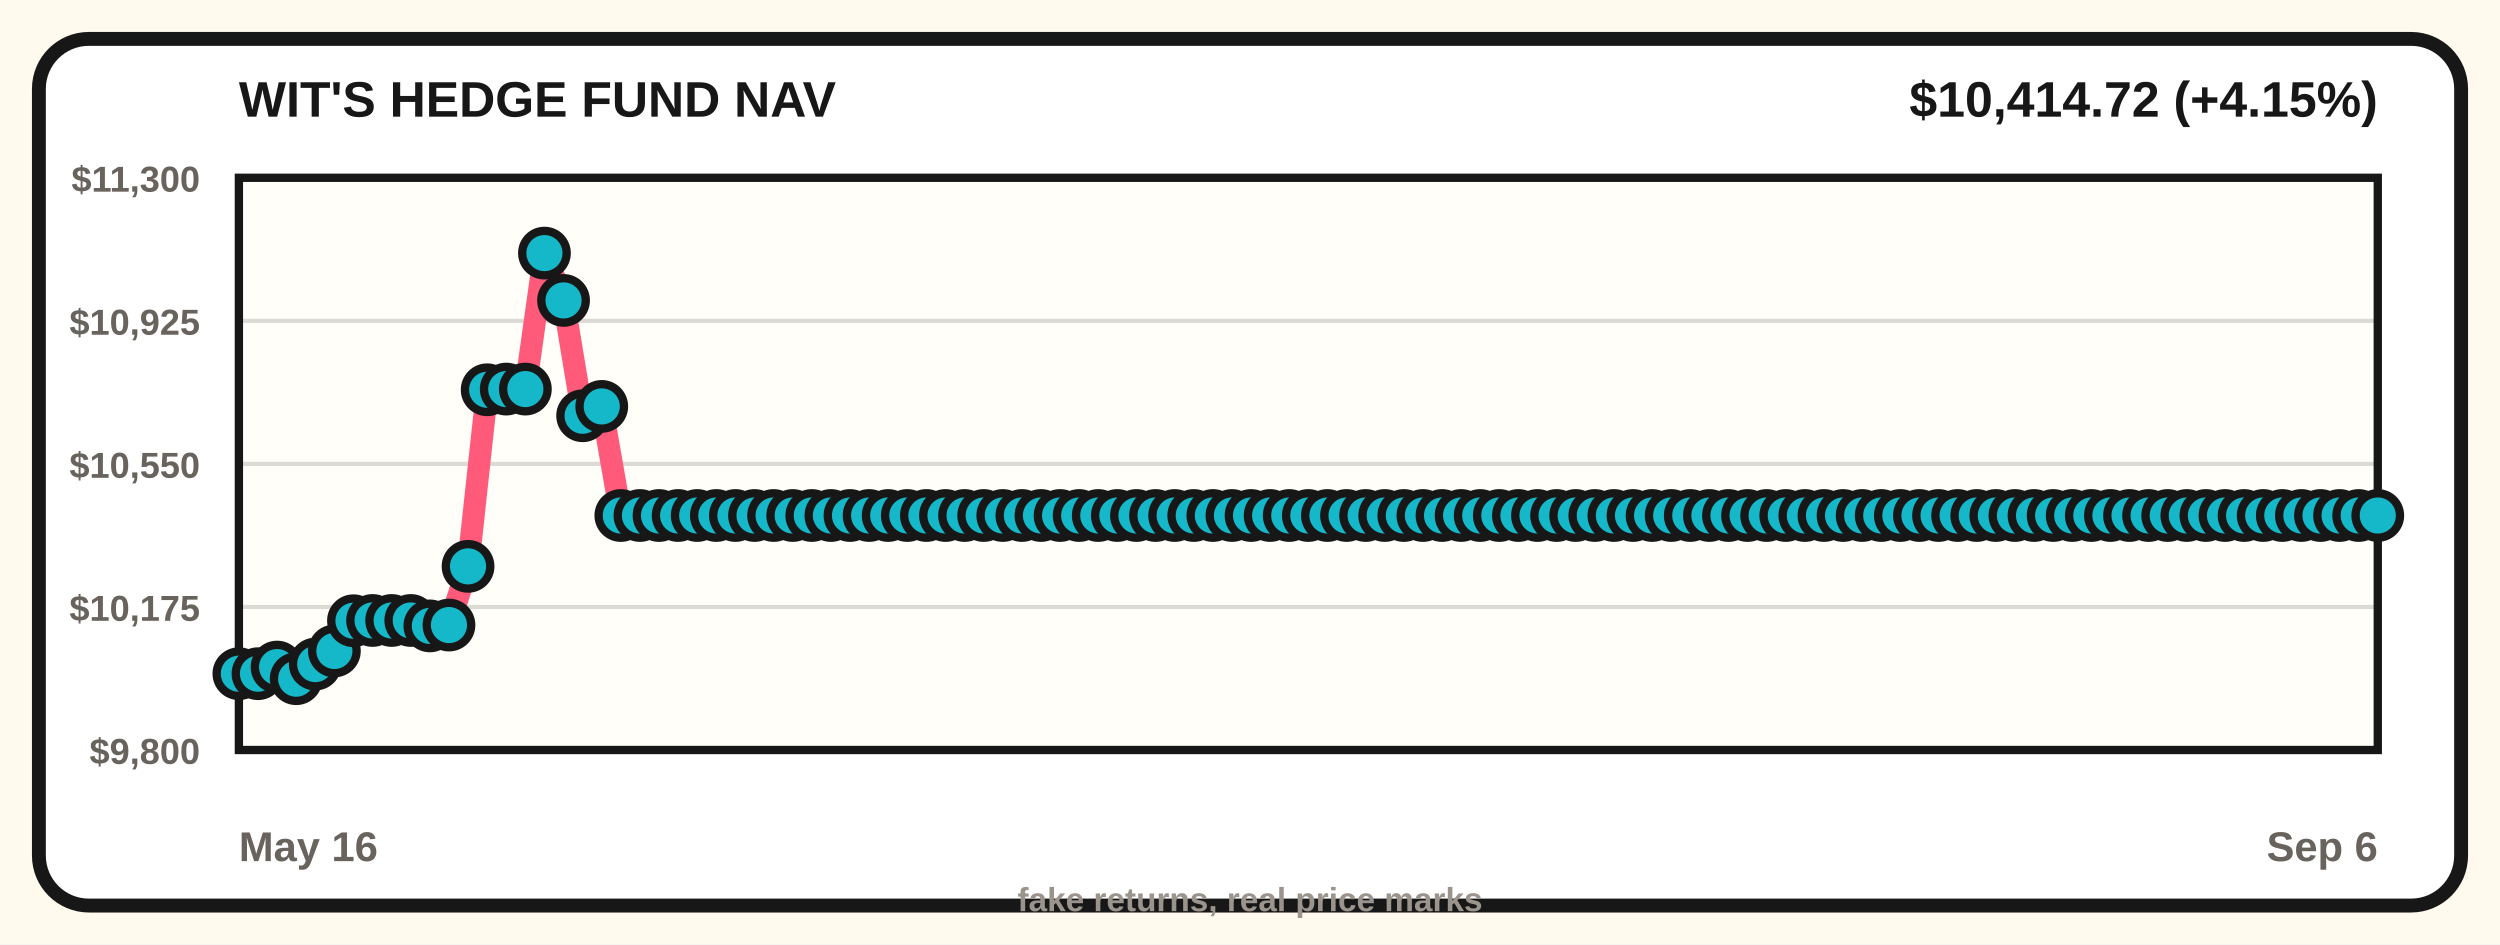
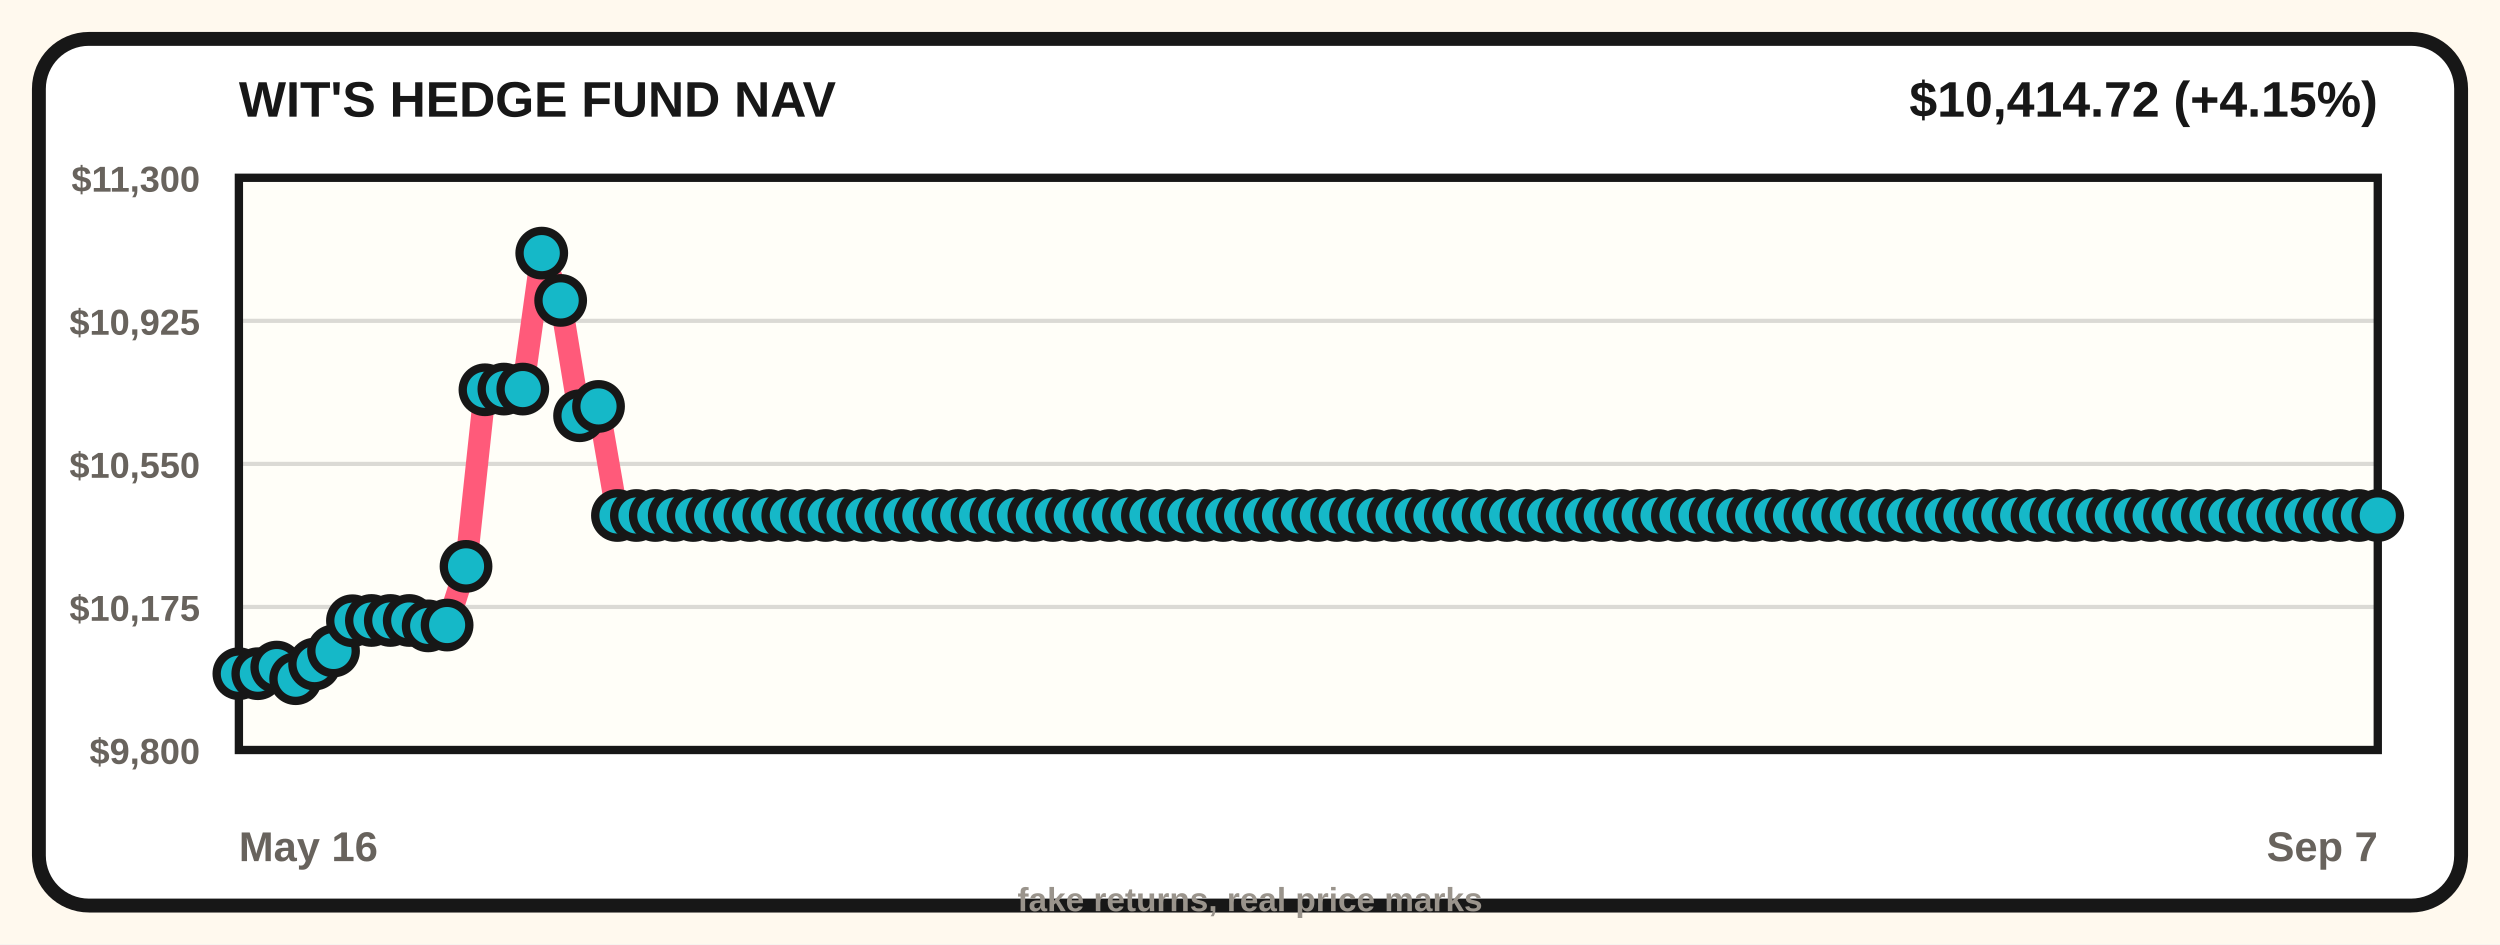
<svg xmlns="http://www.w3.org/2000/svg" width="900" height="340" viewBox="0 0 900 340" role="img" aria-label="Wit's Hedge Fund fake NAV chart">
  <rect width="900" height="340" fill="#fff9ee" />
  <rect x="14" y="14" width="872" height="312" rx="18" fill="#ffffff" stroke="#171717" stroke-width="5" />
  <rect x="86" y="64" width="770" height="206" fill="#fffef8" stroke="#171717" stroke-width="3" />
  <line x1="86" y1="270" x2="856" y2="270" stroke="#171717" stroke-width="1.5" opacity="0.16" />
  <text x="72" y="275" text-anchor="end" font-family="Arial, sans-serif" font-size="13" font-weight="800" fill="#68635d">$9,800</text>
  <line x1="86" y1="218.5" x2="856" y2="218.5" stroke="#171717" stroke-width="1.5" opacity="0.16" />
  <text x="72" y="223.5" text-anchor="end" font-family="Arial, sans-serif" font-size="13" font-weight="800" fill="#68635d">$10,175</text>
  <line x1="86" y1="167" x2="856" y2="167" stroke="#171717" stroke-width="1.5" opacity="0.16" />
  <text x="72" y="172" text-anchor="end" font-family="Arial, sans-serif" font-size="13" font-weight="800" fill="#68635d">$10,550</text>
  <line x1="86" y1="115.5" x2="856" y2="115.5" stroke="#171717" stroke-width="1.5" opacity="0.16" />
  <text x="72" y="120.5" text-anchor="end" font-family="Arial, sans-serif" font-size="13" font-weight="800" fill="#68635d">$10,925</text>
  <line x1="86" y1="64" x2="856" y2="64" stroke="#171717" stroke-width="1.5" opacity="0.16" />
  <text x="72" y="69" text-anchor="end" font-family="Arial, sans-serif" font-size="13" font-weight="800" fill="#68635d">$11,300</text>
-   <polyline points="86,242.53 92.88,242.53 99.75,240.15 106.63,244.33 113.5,239.07 120.38,234.35 127.25,223.47 134.13,223.37 141,223.37 147.88,223.37 154.75,225.32 161.63,225.02 168.5,203.89 175.38,140.32 182.25,140.07 189.13,140.07 196,91.12 202.88,108.15 209.75,149.67 216.63,146.31 223.5,185.58 230.38,185.58 237.25,185.58 244.13,185.58 251,185.58 257.88,185.58 264.75,185.58 271.63,185.58 278.5,185.58 285.38,185.58 292.25,185.58 299.13,185.58 306,185.58 312.88,185.58 319.75,185.58 326.63,185.58 333.5,185.58 340.38,185.58 347.25,185.58 354.13,185.58 361,185.58 367.88,185.58 374.75,185.58 381.63,185.58 388.5,185.58 395.38,185.58 402.25,185.58 409.13,185.58 416,185.58 422.88,185.58 429.75,185.58 436.63,185.58 443.5,185.58 450.38,185.58 457.25,185.58 464.13,185.58 471,185.58 477.88,185.58 484.75,185.58 491.63,185.58 498.5,185.58 505.38,185.58 512.25,185.58 519.13,185.58 526,185.58 532.88,185.58 539.75,185.58 546.63,185.58 553.5,185.58 560.38,185.58 567.25,185.58 574.13,185.58 581,185.58 587.88,185.58 594.75,185.58 601.63,185.58 608.5,185.58 615.38,185.58 622.25,185.58 629.13,185.58 636,185.58 642.88,185.58 649.75,185.58 656.63,185.58 663.5,185.58 670.38,185.58 677.25,185.58 684.13,185.58 691,185.58 697.88,185.58 704.75,185.58 711.63,185.58 718.5,185.58 725.38,185.58 732.25,185.58 739.13,185.58 746,185.58 752.88,185.58 759.75,185.58 766.63,185.58 773.5,185.58 780.38,185.58 787.25,185.58 794.13,185.58 801,185.58 807.88,185.58 814.75,185.58 821.63,185.58 828.5,185.58 835.38,185.58 842.25,185.58 849.13,185.58 856,185.58" fill="none" stroke="#ff5a7a" stroke-width="8" stroke-linecap="round" stroke-linejoin="round" />
+   <polyline points="86,242.53 92.81,242.53 99.63,240.15 106.44,244.33 113.26,239.07 120.07,234.35 126.88,223.47 133.7,223.37 140.51,223.37 147.33,223.37 154.14,225.32 160.96,225.02 167.77,203.89 174.58,140.32 181.4,140.07 188.21,140.07 195.03,91.12 201.84,108.15 208.65,149.67 215.47,146.31 222.28,185.58 229.1,185.58 235.91,185.58 242.73,185.58 249.54,185.58 256.35,185.58 263.17,185.58 269.98,185.58 276.8,185.58 283.61,185.58 290.42,185.58 297.24,185.58 304.05,185.58 310.87,185.58 317.68,185.58 324.5,185.58 331.31,185.58 338.12,185.58 344.94,185.58 351.75,185.58 358.57,185.58 365.38,185.58 372.19,185.58 379.01,185.58 385.82,185.58 392.64,185.58 399.45,185.58 406.27,185.58 413.08,185.58 419.89,185.58 426.71,185.58 433.52,185.58 440.34,185.58 447.15,185.58 453.96,185.58 460.78,185.58 467.59,185.58 474.41,185.58 481.22,185.58 488.04,185.58 494.85,185.58 501.66,185.58 508.48,185.58 515.29,185.58 522.11,185.58 528.92,185.58 535.73,185.58 542.55,185.58 549.36,185.58 556.18,185.58 562.99,185.58 569.81,185.58 576.62,185.58 583.43,185.58 590.25,185.58 597.06,185.58 603.88,185.58 610.69,185.58 617.5,185.58 624.32,185.58 631.13,185.58 637.95,185.58 644.76,185.58 651.58,185.58 658.39,185.58 665.2,185.58 672.02,185.58 678.83,185.58 685.65,185.58 692.46,185.58 699.27,185.58 706.09,185.58 712.9,185.58 719.72,185.58 726.53,185.58 733.35,185.58 740.16,185.58 746.97,185.58 753.79,185.58 760.6,185.58 767.42,185.58 774.23,185.58 781.04,185.58 787.86,185.58 794.67,185.58 801.49,185.58 808.3,185.58 815.12,185.58 821.93,185.58 828.74,185.58 835.56,185.58 842.37,185.58 849.19,185.58 856,185.58" fill="none" stroke="#ff5a7a" stroke-width="8" stroke-linecap="round" stroke-linejoin="round" />
  <circle cx="86" cy="242.53" r="8" fill="#15b8c8" stroke="#171717" stroke-width="3" />
-   <circle cx="92.88" cy="242.53" r="8" fill="#15b8c8" stroke="#171717" stroke-width="3" />
-   <circle cx="99.75" cy="240.15" r="8" fill="#15b8c8" stroke="#171717" stroke-width="3" />
-   <circle cx="106.63" cy="244.33" r="8" fill="#15b8c8" stroke="#171717" stroke-width="3" />
-   <circle cx="113.5" cy="239.07" r="8" fill="#15b8c8" stroke="#171717" stroke-width="3" />
-   <circle cx="120.38" cy="234.35" r="8" fill="#15b8c8" stroke="#171717" stroke-width="3" />
-   <circle cx="127.25" cy="223.47" r="8" fill="#15b8c8" stroke="#171717" stroke-width="3" />
-   <circle cx="134.13" cy="223.37" r="8" fill="#15b8c8" stroke="#171717" stroke-width="3" />
-   <circle cx="141" cy="223.37" r="8" fill="#15b8c8" stroke="#171717" stroke-width="3" />
-   <circle cx="147.88" cy="223.37" r="8" fill="#15b8c8" stroke="#171717" stroke-width="3" />
-   <circle cx="154.75" cy="225.32" r="8" fill="#15b8c8" stroke="#171717" stroke-width="3" />
-   <circle cx="161.63" cy="225.02" r="8" fill="#15b8c8" stroke="#171717" stroke-width="3" />
-   <circle cx="168.5" cy="203.89" r="8" fill="#15b8c8" stroke="#171717" stroke-width="3" />
-   <circle cx="175.38" cy="140.32" r="8" fill="#15b8c8" stroke="#171717" stroke-width="3" />
-   <circle cx="182.25" cy="140.07" r="8" fill="#15b8c8" stroke="#171717" stroke-width="3" />
-   <circle cx="189.13" cy="140.07" r="8" fill="#15b8c8" stroke="#171717" stroke-width="3" />
-   <circle cx="196" cy="91.12" r="8" fill="#15b8c8" stroke="#171717" stroke-width="3" />
-   <circle cx="202.88" cy="108.15" r="8" fill="#15b8c8" stroke="#171717" stroke-width="3" />
-   <circle cx="209.75" cy="149.67" r="8" fill="#15b8c8" stroke="#171717" stroke-width="3" />
-   <circle cx="216.63" cy="146.31" r="8" fill="#15b8c8" stroke="#171717" stroke-width="3" />
-   <circle cx="223.5" cy="185.58" r="8" fill="#15b8c8" stroke="#171717" stroke-width="3" />
-   <circle cx="230.38" cy="185.58" r="8" fill="#15b8c8" stroke="#171717" stroke-width="3" />
-   <circle cx="237.25" cy="185.58" r="8" fill="#15b8c8" stroke="#171717" stroke-width="3" />
-   <circle cx="244.13" cy="185.58" r="8" fill="#15b8c8" stroke="#171717" stroke-width="3" />
-   <circle cx="251" cy="185.58" r="8" fill="#15b8c8" stroke="#171717" stroke-width="3" />
-   <circle cx="257.88" cy="185.58" r="8" fill="#15b8c8" stroke="#171717" stroke-width="3" />
-   <circle cx="264.75" cy="185.58" r="8" fill="#15b8c8" stroke="#171717" stroke-width="3" />
-   <circle cx="271.63" cy="185.58" r="8" fill="#15b8c8" stroke="#171717" stroke-width="3" />
-   <circle cx="278.5" cy="185.58" r="8" fill="#15b8c8" stroke="#171717" stroke-width="3" />
-   <circle cx="285.38" cy="185.58" r="8" fill="#15b8c8" stroke="#171717" stroke-width="3" />
-   <circle cx="292.25" cy="185.58" r="8" fill="#15b8c8" stroke="#171717" stroke-width="3" />
-   <circle cx="299.13" cy="185.58" r="8" fill="#15b8c8" stroke="#171717" stroke-width="3" />
-   <circle cx="306" cy="185.58" r="8" fill="#15b8c8" stroke="#171717" stroke-width="3" />
-   <circle cx="312.88" cy="185.58" r="8" fill="#15b8c8" stroke="#171717" stroke-width="3" />
-   <circle cx="319.75" cy="185.58" r="8" fill="#15b8c8" stroke="#171717" stroke-width="3" />
-   <circle cx="326.63" cy="185.58" r="8" fill="#15b8c8" stroke="#171717" stroke-width="3" />
-   <circle cx="333.5" cy="185.58" r="8" fill="#15b8c8" stroke="#171717" stroke-width="3" />
-   <circle cx="340.38" cy="185.58" r="8" fill="#15b8c8" stroke="#171717" stroke-width="3" />
-   <circle cx="347.25" cy="185.58" r="8" fill="#15b8c8" stroke="#171717" stroke-width="3" />
-   <circle cx="354.13" cy="185.58" r="8" fill="#15b8c8" stroke="#171717" stroke-width="3" />
-   <circle cx="361" cy="185.58" r="8" fill="#15b8c8" stroke="#171717" stroke-width="3" />
-   <circle cx="367.88" cy="185.58" r="8" fill="#15b8c8" stroke="#171717" stroke-width="3" />
-   <circle cx="374.75" cy="185.58" r="8" fill="#15b8c8" stroke="#171717" stroke-width="3" />
-   <circle cx="381.63" cy="185.58" r="8" fill="#15b8c8" stroke="#171717" stroke-width="3" />
-   <circle cx="388.5" cy="185.58" r="8" fill="#15b8c8" stroke="#171717" stroke-width="3" />
-   <circle cx="395.38" cy="185.58" r="8" fill="#15b8c8" stroke="#171717" stroke-width="3" />
-   <circle cx="402.25" cy="185.58" r="8" fill="#15b8c8" stroke="#171717" stroke-width="3" />
-   <circle cx="409.13" cy="185.58" r="8" fill="#15b8c8" stroke="#171717" stroke-width="3" />
-   <circle cx="416" cy="185.58" r="8" fill="#15b8c8" stroke="#171717" stroke-width="3" />
-   <circle cx="422.88" cy="185.58" r="8" fill="#15b8c8" stroke="#171717" stroke-width="3" />
-   <circle cx="429.75" cy="185.58" r="8" fill="#15b8c8" stroke="#171717" stroke-width="3" />
-   <circle cx="436.63" cy="185.58" r="8" fill="#15b8c8" stroke="#171717" stroke-width="3" />
-   <circle cx="443.5" cy="185.58" r="8" fill="#15b8c8" stroke="#171717" stroke-width="3" />
-   <circle cx="450.38" cy="185.58" r="8" fill="#15b8c8" stroke="#171717" stroke-width="3" />
-   <circle cx="457.25" cy="185.58" r="8" fill="#15b8c8" stroke="#171717" stroke-width="3" />
-   <circle cx="464.13" cy="185.58" r="8" fill="#15b8c8" stroke="#171717" stroke-width="3" />
-   <circle cx="471" cy="185.58" r="8" fill="#15b8c8" stroke="#171717" stroke-width="3" />
-   <circle cx="477.88" cy="185.58" r="8" fill="#15b8c8" stroke="#171717" stroke-width="3" />
-   <circle cx="484.75" cy="185.58" r="8" fill="#15b8c8" stroke="#171717" stroke-width="3" />
-   <circle cx="491.63" cy="185.58" r="8" fill="#15b8c8" stroke="#171717" stroke-width="3" />
-   <circle cx="498.5" cy="185.58" r="8" fill="#15b8c8" stroke="#171717" stroke-width="3" />
-   <circle cx="505.38" cy="185.58" r="8" fill="#15b8c8" stroke="#171717" stroke-width="3" />
-   <circle cx="512.25" cy="185.58" r="8" fill="#15b8c8" stroke="#171717" stroke-width="3" />
-   <circle cx="519.13" cy="185.58" r="8" fill="#15b8c8" stroke="#171717" stroke-width="3" />
-   <circle cx="526" cy="185.58" r="8" fill="#15b8c8" stroke="#171717" stroke-width="3" />
-   <circle cx="532.88" cy="185.58" r="8" fill="#15b8c8" stroke="#171717" stroke-width="3" />
-   <circle cx="539.75" cy="185.58" r="8" fill="#15b8c8" stroke="#171717" stroke-width="3" />
-   <circle cx="546.63" cy="185.58" r="8" fill="#15b8c8" stroke="#171717" stroke-width="3" />
-   <circle cx="553.5" cy="185.58" r="8" fill="#15b8c8" stroke="#171717" stroke-width="3" />
-   <circle cx="560.38" cy="185.58" r="8" fill="#15b8c8" stroke="#171717" stroke-width="3" />
-   <circle cx="567.25" cy="185.58" r="8" fill="#15b8c8" stroke="#171717" stroke-width="3" />
-   <circle cx="574.13" cy="185.58" r="8" fill="#15b8c8" stroke="#171717" stroke-width="3" />
-   <circle cx="581" cy="185.58" r="8" fill="#15b8c8" stroke="#171717" stroke-width="3" />
-   <circle cx="587.88" cy="185.58" r="8" fill="#15b8c8" stroke="#171717" stroke-width="3" />
-   <circle cx="594.75" cy="185.58" r="8" fill="#15b8c8" stroke="#171717" stroke-width="3" />
-   <circle cx="601.63" cy="185.58" r="8" fill="#15b8c8" stroke="#171717" stroke-width="3" />
-   <circle cx="608.5" cy="185.58" r="8" fill="#15b8c8" stroke="#171717" stroke-width="3" />
-   <circle cx="615.38" cy="185.58" r="8" fill="#15b8c8" stroke="#171717" stroke-width="3" />
-   <circle cx="622.25" cy="185.58" r="8" fill="#15b8c8" stroke="#171717" stroke-width="3" />
-   <circle cx="629.13" cy="185.58" r="8" fill="#15b8c8" stroke="#171717" stroke-width="3" />
-   <circle cx="636" cy="185.58" r="8" fill="#15b8c8" stroke="#171717" stroke-width="3" />
-   <circle cx="642.88" cy="185.58" r="8" fill="#15b8c8" stroke="#171717" stroke-width="3" />
-   <circle cx="649.75" cy="185.58" r="8" fill="#15b8c8" stroke="#171717" stroke-width="3" />
-   <circle cx="656.63" cy="185.58" r="8" fill="#15b8c8" stroke="#171717" stroke-width="3" />
-   <circle cx="663.5" cy="185.58" r="8" fill="#15b8c8" stroke="#171717" stroke-width="3" />
-   <circle cx="670.38" cy="185.58" r="8" fill="#15b8c8" stroke="#171717" stroke-width="3" />
-   <circle cx="677.25" cy="185.58" r="8" fill="#15b8c8" stroke="#171717" stroke-width="3" />
-   <circle cx="684.13" cy="185.58" r="8" fill="#15b8c8" stroke="#171717" stroke-width="3" />
-   <circle cx="691" cy="185.58" r="8" fill="#15b8c8" stroke="#171717" stroke-width="3" />
-   <circle cx="697.88" cy="185.58" r="8" fill="#15b8c8" stroke="#171717" stroke-width="3" />
-   <circle cx="704.75" cy="185.58" r="8" fill="#15b8c8" stroke="#171717" stroke-width="3" />
-   <circle cx="711.63" cy="185.58" r="8" fill="#15b8c8" stroke="#171717" stroke-width="3" />
-   <circle cx="718.5" cy="185.58" r="8" fill="#15b8c8" stroke="#171717" stroke-width="3" />
-   <circle cx="725.38" cy="185.58" r="8" fill="#15b8c8" stroke="#171717" stroke-width="3" />
-   <circle cx="732.25" cy="185.58" r="8" fill="#15b8c8" stroke="#171717" stroke-width="3" />
-   <circle cx="739.13" cy="185.58" r="8" fill="#15b8c8" stroke="#171717" stroke-width="3" />
-   <circle cx="746" cy="185.58" r="8" fill="#15b8c8" stroke="#171717" stroke-width="3" />
-   <circle cx="752.88" cy="185.58" r="8" fill="#15b8c8" stroke="#171717" stroke-width="3" />
-   <circle cx="759.75" cy="185.58" r="8" fill="#15b8c8" stroke="#171717" stroke-width="3" />
-   <circle cx="766.63" cy="185.58" r="8" fill="#15b8c8" stroke="#171717" stroke-width="3" />
-   <circle cx="773.5" cy="185.58" r="8" fill="#15b8c8" stroke="#171717" stroke-width="3" />
-   <circle cx="780.38" cy="185.58" r="8" fill="#15b8c8" stroke="#171717" stroke-width="3" />
-   <circle cx="787.25" cy="185.58" r="8" fill="#15b8c8" stroke="#171717" stroke-width="3" />
-   <circle cx="794.13" cy="185.58" r="8" fill="#15b8c8" stroke="#171717" stroke-width="3" />
-   <circle cx="801" cy="185.58" r="8" fill="#15b8c8" stroke="#171717" stroke-width="3" />
-   <circle cx="807.88" cy="185.58" r="8" fill="#15b8c8" stroke="#171717" stroke-width="3" />
-   <circle cx="814.75" cy="185.58" r="8" fill="#15b8c8" stroke="#171717" stroke-width="3" />
-   <circle cx="821.63" cy="185.58" r="8" fill="#15b8c8" stroke="#171717" stroke-width="3" />
-   <circle cx="828.5" cy="185.58" r="8" fill="#15b8c8" stroke="#171717" stroke-width="3" />
-   <circle cx="835.38" cy="185.58" r="8" fill="#15b8c8" stroke="#171717" stroke-width="3" />
-   <circle cx="842.25" cy="185.58" r="8" fill="#15b8c8" stroke="#171717" stroke-width="3" />
-   <circle cx="849.13" cy="185.58" r="8" fill="#15b8c8" stroke="#171717" stroke-width="3" />
+   <circle cx="92.81" cy="242.53" r="8" fill="#15b8c8" stroke="#171717" stroke-width="3" />
+   <circle cx="99.63" cy="240.15" r="8" fill="#15b8c8" stroke="#171717" stroke-width="3" />
+   <circle cx="106.44" cy="244.33" r="8" fill="#15b8c8" stroke="#171717" stroke-width="3" />
+   <circle cx="113.26" cy="239.07" r="8" fill="#15b8c8" stroke="#171717" stroke-width="3" />
+   <circle cx="120.07" cy="234.35" r="8" fill="#15b8c8" stroke="#171717" stroke-width="3" />
+   <circle cx="126.88" cy="223.47" r="8" fill="#15b8c8" stroke="#171717" stroke-width="3" />
+   <circle cx="133.7" cy="223.37" r="8" fill="#15b8c8" stroke="#171717" stroke-width="3" />
+   <circle cx="140.51" cy="223.37" r="8" fill="#15b8c8" stroke="#171717" stroke-width="3" />
+   <circle cx="147.33" cy="223.37" r="8" fill="#15b8c8" stroke="#171717" stroke-width="3" />
+   <circle cx="154.14" cy="225.32" r="8" fill="#15b8c8" stroke="#171717" stroke-width="3" />
+   <circle cx="160.96" cy="225.02" r="8" fill="#15b8c8" stroke="#171717" stroke-width="3" />
+   <circle cx="167.77" cy="203.89" r="8" fill="#15b8c8" stroke="#171717" stroke-width="3" />
+   <circle cx="174.58" cy="140.32" r="8" fill="#15b8c8" stroke="#171717" stroke-width="3" />
+   <circle cx="181.4" cy="140.07" r="8" fill="#15b8c8" stroke="#171717" stroke-width="3" />
+   <circle cx="188.21" cy="140.07" r="8" fill="#15b8c8" stroke="#171717" stroke-width="3" />
+   <circle cx="195.03" cy="91.12" r="8" fill="#15b8c8" stroke="#171717" stroke-width="3" />
+   <circle cx="201.84" cy="108.15" r="8" fill="#15b8c8" stroke="#171717" stroke-width="3" />
+   <circle cx="208.65" cy="149.67" r="8" fill="#15b8c8" stroke="#171717" stroke-width="3" />
+   <circle cx="215.47" cy="146.31" r="8" fill="#15b8c8" stroke="#171717" stroke-width="3" />
+   <circle cx="222.28" cy="185.58" r="8" fill="#15b8c8" stroke="#171717" stroke-width="3" />
+   <circle cx="229.1" cy="185.58" r="8" fill="#15b8c8" stroke="#171717" stroke-width="3" />
+   <circle cx="235.91" cy="185.58" r="8" fill="#15b8c8" stroke="#171717" stroke-width="3" />
+   <circle cx="242.73" cy="185.58" r="8" fill="#15b8c8" stroke="#171717" stroke-width="3" />
+   <circle cx="249.54" cy="185.58" r="8" fill="#15b8c8" stroke="#171717" stroke-width="3" />
+   <circle cx="256.35" cy="185.58" r="8" fill="#15b8c8" stroke="#171717" stroke-width="3" />
+   <circle cx="263.17" cy="185.58" r="8" fill="#15b8c8" stroke="#171717" stroke-width="3" />
+   <circle cx="269.98" cy="185.58" r="8" fill="#15b8c8" stroke="#171717" stroke-width="3" />
+   <circle cx="276.8" cy="185.58" r="8" fill="#15b8c8" stroke="#171717" stroke-width="3" />
+   <circle cx="283.61" cy="185.58" r="8" fill="#15b8c8" stroke="#171717" stroke-width="3" />
+   <circle cx="290.42" cy="185.58" r="8" fill="#15b8c8" stroke="#171717" stroke-width="3" />
+   <circle cx="297.24" cy="185.58" r="8" fill="#15b8c8" stroke="#171717" stroke-width="3" />
+   <circle cx="304.05" cy="185.58" r="8" fill="#15b8c8" stroke="#171717" stroke-width="3" />
+   <circle cx="310.87" cy="185.58" r="8" fill="#15b8c8" stroke="#171717" stroke-width="3" />
+   <circle cx="317.68" cy="185.58" r="8" fill="#15b8c8" stroke="#171717" stroke-width="3" />
+   <circle cx="324.5" cy="185.58" r="8" fill="#15b8c8" stroke="#171717" stroke-width="3" />
+   <circle cx="331.31" cy="185.58" r="8" fill="#15b8c8" stroke="#171717" stroke-width="3" />
+   <circle cx="338.12" cy="185.58" r="8" fill="#15b8c8" stroke="#171717" stroke-width="3" />
+   <circle cx="344.94" cy="185.58" r="8" fill="#15b8c8" stroke="#171717" stroke-width="3" />
+   <circle cx="351.75" cy="185.58" r="8" fill="#15b8c8" stroke="#171717" stroke-width="3" />
+   <circle cx="358.57" cy="185.58" r="8" fill="#15b8c8" stroke="#171717" stroke-width="3" />
+   <circle cx="365.38" cy="185.58" r="8" fill="#15b8c8" stroke="#171717" stroke-width="3" />
+   <circle cx="372.19" cy="185.58" r="8" fill="#15b8c8" stroke="#171717" stroke-width="3" />
+   <circle cx="379.01" cy="185.58" r="8" fill="#15b8c8" stroke="#171717" stroke-width="3" />
+   <circle cx="385.82" cy="185.58" r="8" fill="#15b8c8" stroke="#171717" stroke-width="3" />
+   <circle cx="392.64" cy="185.58" r="8" fill="#15b8c8" stroke="#171717" stroke-width="3" />
+   <circle cx="399.45" cy="185.58" r="8" fill="#15b8c8" stroke="#171717" stroke-width="3" />
+   <circle cx="406.27" cy="185.58" r="8" fill="#15b8c8" stroke="#171717" stroke-width="3" />
+   <circle cx="413.08" cy="185.58" r="8" fill="#15b8c8" stroke="#171717" stroke-width="3" />
+   <circle cx="419.89" cy="185.58" r="8" fill="#15b8c8" stroke="#171717" stroke-width="3" />
+   <circle cx="426.71" cy="185.58" r="8" fill="#15b8c8" stroke="#171717" stroke-width="3" />
+   <circle cx="433.52" cy="185.58" r="8" fill="#15b8c8" stroke="#171717" stroke-width="3" />
+   <circle cx="440.34" cy="185.58" r="8" fill="#15b8c8" stroke="#171717" stroke-width="3" />
+   <circle cx="447.15" cy="185.58" r="8" fill="#15b8c8" stroke="#171717" stroke-width="3" />
+   <circle cx="453.96" cy="185.58" r="8" fill="#15b8c8" stroke="#171717" stroke-width="3" />
+   <circle cx="460.78" cy="185.58" r="8" fill="#15b8c8" stroke="#171717" stroke-width="3" />
+   <circle cx="467.59" cy="185.58" r="8" fill="#15b8c8" stroke="#171717" stroke-width="3" />
+   <circle cx="474.41" cy="185.58" r="8" fill="#15b8c8" stroke="#171717" stroke-width="3" />
+   <circle cx="481.22" cy="185.58" r="8" fill="#15b8c8" stroke="#171717" stroke-width="3" />
+   <circle cx="488.04" cy="185.58" r="8" fill="#15b8c8" stroke="#171717" stroke-width="3" />
+   <circle cx="494.85" cy="185.58" r="8" fill="#15b8c8" stroke="#171717" stroke-width="3" />
+   <circle cx="501.66" cy="185.58" r="8" fill="#15b8c8" stroke="#171717" stroke-width="3" />
+   <circle cx="508.48" cy="185.58" r="8" fill="#15b8c8" stroke="#171717" stroke-width="3" />
+   <circle cx="515.29" cy="185.58" r="8" fill="#15b8c8" stroke="#171717" stroke-width="3" />
+   <circle cx="522.11" cy="185.58" r="8" fill="#15b8c8" stroke="#171717" stroke-width="3" />
+   <circle cx="528.92" cy="185.58" r="8" fill="#15b8c8" stroke="#171717" stroke-width="3" />
+   <circle cx="535.73" cy="185.58" r="8" fill="#15b8c8" stroke="#171717" stroke-width="3" />
+   <circle cx="542.55" cy="185.58" r="8" fill="#15b8c8" stroke="#171717" stroke-width="3" />
+   <circle cx="549.36" cy="185.58" r="8" fill="#15b8c8" stroke="#171717" stroke-width="3" />
+   <circle cx="556.18" cy="185.58" r="8" fill="#15b8c8" stroke="#171717" stroke-width="3" />
+   <circle cx="562.99" cy="185.58" r="8" fill="#15b8c8" stroke="#171717" stroke-width="3" />
+   <circle cx="569.81" cy="185.58" r="8" fill="#15b8c8" stroke="#171717" stroke-width="3" />
+   <circle cx="576.62" cy="185.58" r="8" fill="#15b8c8" stroke="#171717" stroke-width="3" />
+   <circle cx="583.43" cy="185.58" r="8" fill="#15b8c8" stroke="#171717" stroke-width="3" />
+   <circle cx="590.25" cy="185.58" r="8" fill="#15b8c8" stroke="#171717" stroke-width="3" />
+   <circle cx="597.06" cy="185.58" r="8" fill="#15b8c8" stroke="#171717" stroke-width="3" />
+   <circle cx="603.88" cy="185.58" r="8" fill="#15b8c8" stroke="#171717" stroke-width="3" />
+   <circle cx="610.69" cy="185.58" r="8" fill="#15b8c8" stroke="#171717" stroke-width="3" />
+   <circle cx="617.5" cy="185.58" r="8" fill="#15b8c8" stroke="#171717" stroke-width="3" />
+   <circle cx="624.32" cy="185.58" r="8" fill="#15b8c8" stroke="#171717" stroke-width="3" />
+   <circle cx="631.13" cy="185.58" r="8" fill="#15b8c8" stroke="#171717" stroke-width="3" />
+   <circle cx="637.95" cy="185.58" r="8" fill="#15b8c8" stroke="#171717" stroke-width="3" />
+   <circle cx="644.76" cy="185.58" r="8" fill="#15b8c8" stroke="#171717" stroke-width="3" />
+   <circle cx="651.58" cy="185.58" r="8" fill="#15b8c8" stroke="#171717" stroke-width="3" />
+   <circle cx="658.39" cy="185.58" r="8" fill="#15b8c8" stroke="#171717" stroke-width="3" />
+   <circle cx="665.2" cy="185.58" r="8" fill="#15b8c8" stroke="#171717" stroke-width="3" />
+   <circle cx="672.02" cy="185.58" r="8" fill="#15b8c8" stroke="#171717" stroke-width="3" />
+   <circle cx="678.83" cy="185.58" r="8" fill="#15b8c8" stroke="#171717" stroke-width="3" />
+   <circle cx="685.65" cy="185.58" r="8" fill="#15b8c8" stroke="#171717" stroke-width="3" />
+   <circle cx="692.46" cy="185.58" r="8" fill="#15b8c8" stroke="#171717" stroke-width="3" />
+   <circle cx="699.27" cy="185.58" r="8" fill="#15b8c8" stroke="#171717" stroke-width="3" />
+   <circle cx="706.09" cy="185.58" r="8" fill="#15b8c8" stroke="#171717" stroke-width="3" />
+   <circle cx="712.9" cy="185.58" r="8" fill="#15b8c8" stroke="#171717" stroke-width="3" />
+   <circle cx="719.72" cy="185.58" r="8" fill="#15b8c8" stroke="#171717" stroke-width="3" />
+   <circle cx="726.53" cy="185.58" r="8" fill="#15b8c8" stroke="#171717" stroke-width="3" />
+   <circle cx="733.35" cy="185.58" r="8" fill="#15b8c8" stroke="#171717" stroke-width="3" />
+   <circle cx="740.16" cy="185.58" r="8" fill="#15b8c8" stroke="#171717" stroke-width="3" />
+   <circle cx="746.97" cy="185.58" r="8" fill="#15b8c8" stroke="#171717" stroke-width="3" />
+   <circle cx="753.79" cy="185.58" r="8" fill="#15b8c8" stroke="#171717" stroke-width="3" />
+   <circle cx="760.6" cy="185.58" r="8" fill="#15b8c8" stroke="#171717" stroke-width="3" />
+   <circle cx="767.42" cy="185.58" r="8" fill="#15b8c8" stroke="#171717" stroke-width="3" />
+   <circle cx="774.23" cy="185.58" r="8" fill="#15b8c8" stroke="#171717" stroke-width="3" />
+   <circle cx="781.04" cy="185.58" r="8" fill="#15b8c8" stroke="#171717" stroke-width="3" />
+   <circle cx="787.86" cy="185.58" r="8" fill="#15b8c8" stroke="#171717" stroke-width="3" />
+   <circle cx="794.67" cy="185.58" r="8" fill="#15b8c8" stroke="#171717" stroke-width="3" />
+   <circle cx="801.49" cy="185.58" r="8" fill="#15b8c8" stroke="#171717" stroke-width="3" />
+   <circle cx="808.3" cy="185.58" r="8" fill="#15b8c8" stroke="#171717" stroke-width="3" />
+   <circle cx="815.12" cy="185.58" r="8" fill="#15b8c8" stroke="#171717" stroke-width="3" />
+   <circle cx="821.93" cy="185.58" r="8" fill="#15b8c8" stroke="#171717" stroke-width="3" />
+   <circle cx="828.74" cy="185.58" r="8" fill="#15b8c8" stroke="#171717" stroke-width="3" />
+   <circle cx="835.56" cy="185.58" r="8" fill="#15b8c8" stroke="#171717" stroke-width="3" />
+   <circle cx="842.37" cy="185.58" r="8" fill="#15b8c8" stroke="#171717" stroke-width="3" />
+   <circle cx="849.19" cy="185.58" r="8" fill="#15b8c8" stroke="#171717" stroke-width="3" />
  <circle cx="856" cy="185.58" r="8" fill="#15b8c8" stroke="#171717" stroke-width="3" />
  <text x="86" y="42" font-family="Arial, sans-serif" font-size="18" font-weight="900" fill="#171717">WIT'S HEDGE FUND NAV</text>
  <text x="856" y="42" text-anchor="end" font-family="Arial, sans-serif" font-size="18" font-weight="900" fill="#171717">$10,414.72 (+4.15%)</text>
  <text x="86" y="310" text-anchor="start" font-family="Arial, sans-serif" font-size="15" font-weight="900" fill="#68635d">May 16</text>
-   <text x="856" y="310" text-anchor="end" font-family="Arial, sans-serif" font-size="15" font-weight="900" fill="#68635d">Sep 6</text>
+   <text x="856" y="310" text-anchor="end" font-family="Arial, sans-serif" font-size="15" font-weight="900" fill="#68635d">Sep 7</text>
  <text x="450" y="328" text-anchor="middle" font-family="Arial, sans-serif" font-size="12" font-weight="800" fill="#9a948c">fake returns, real price marks</text>
</svg>
